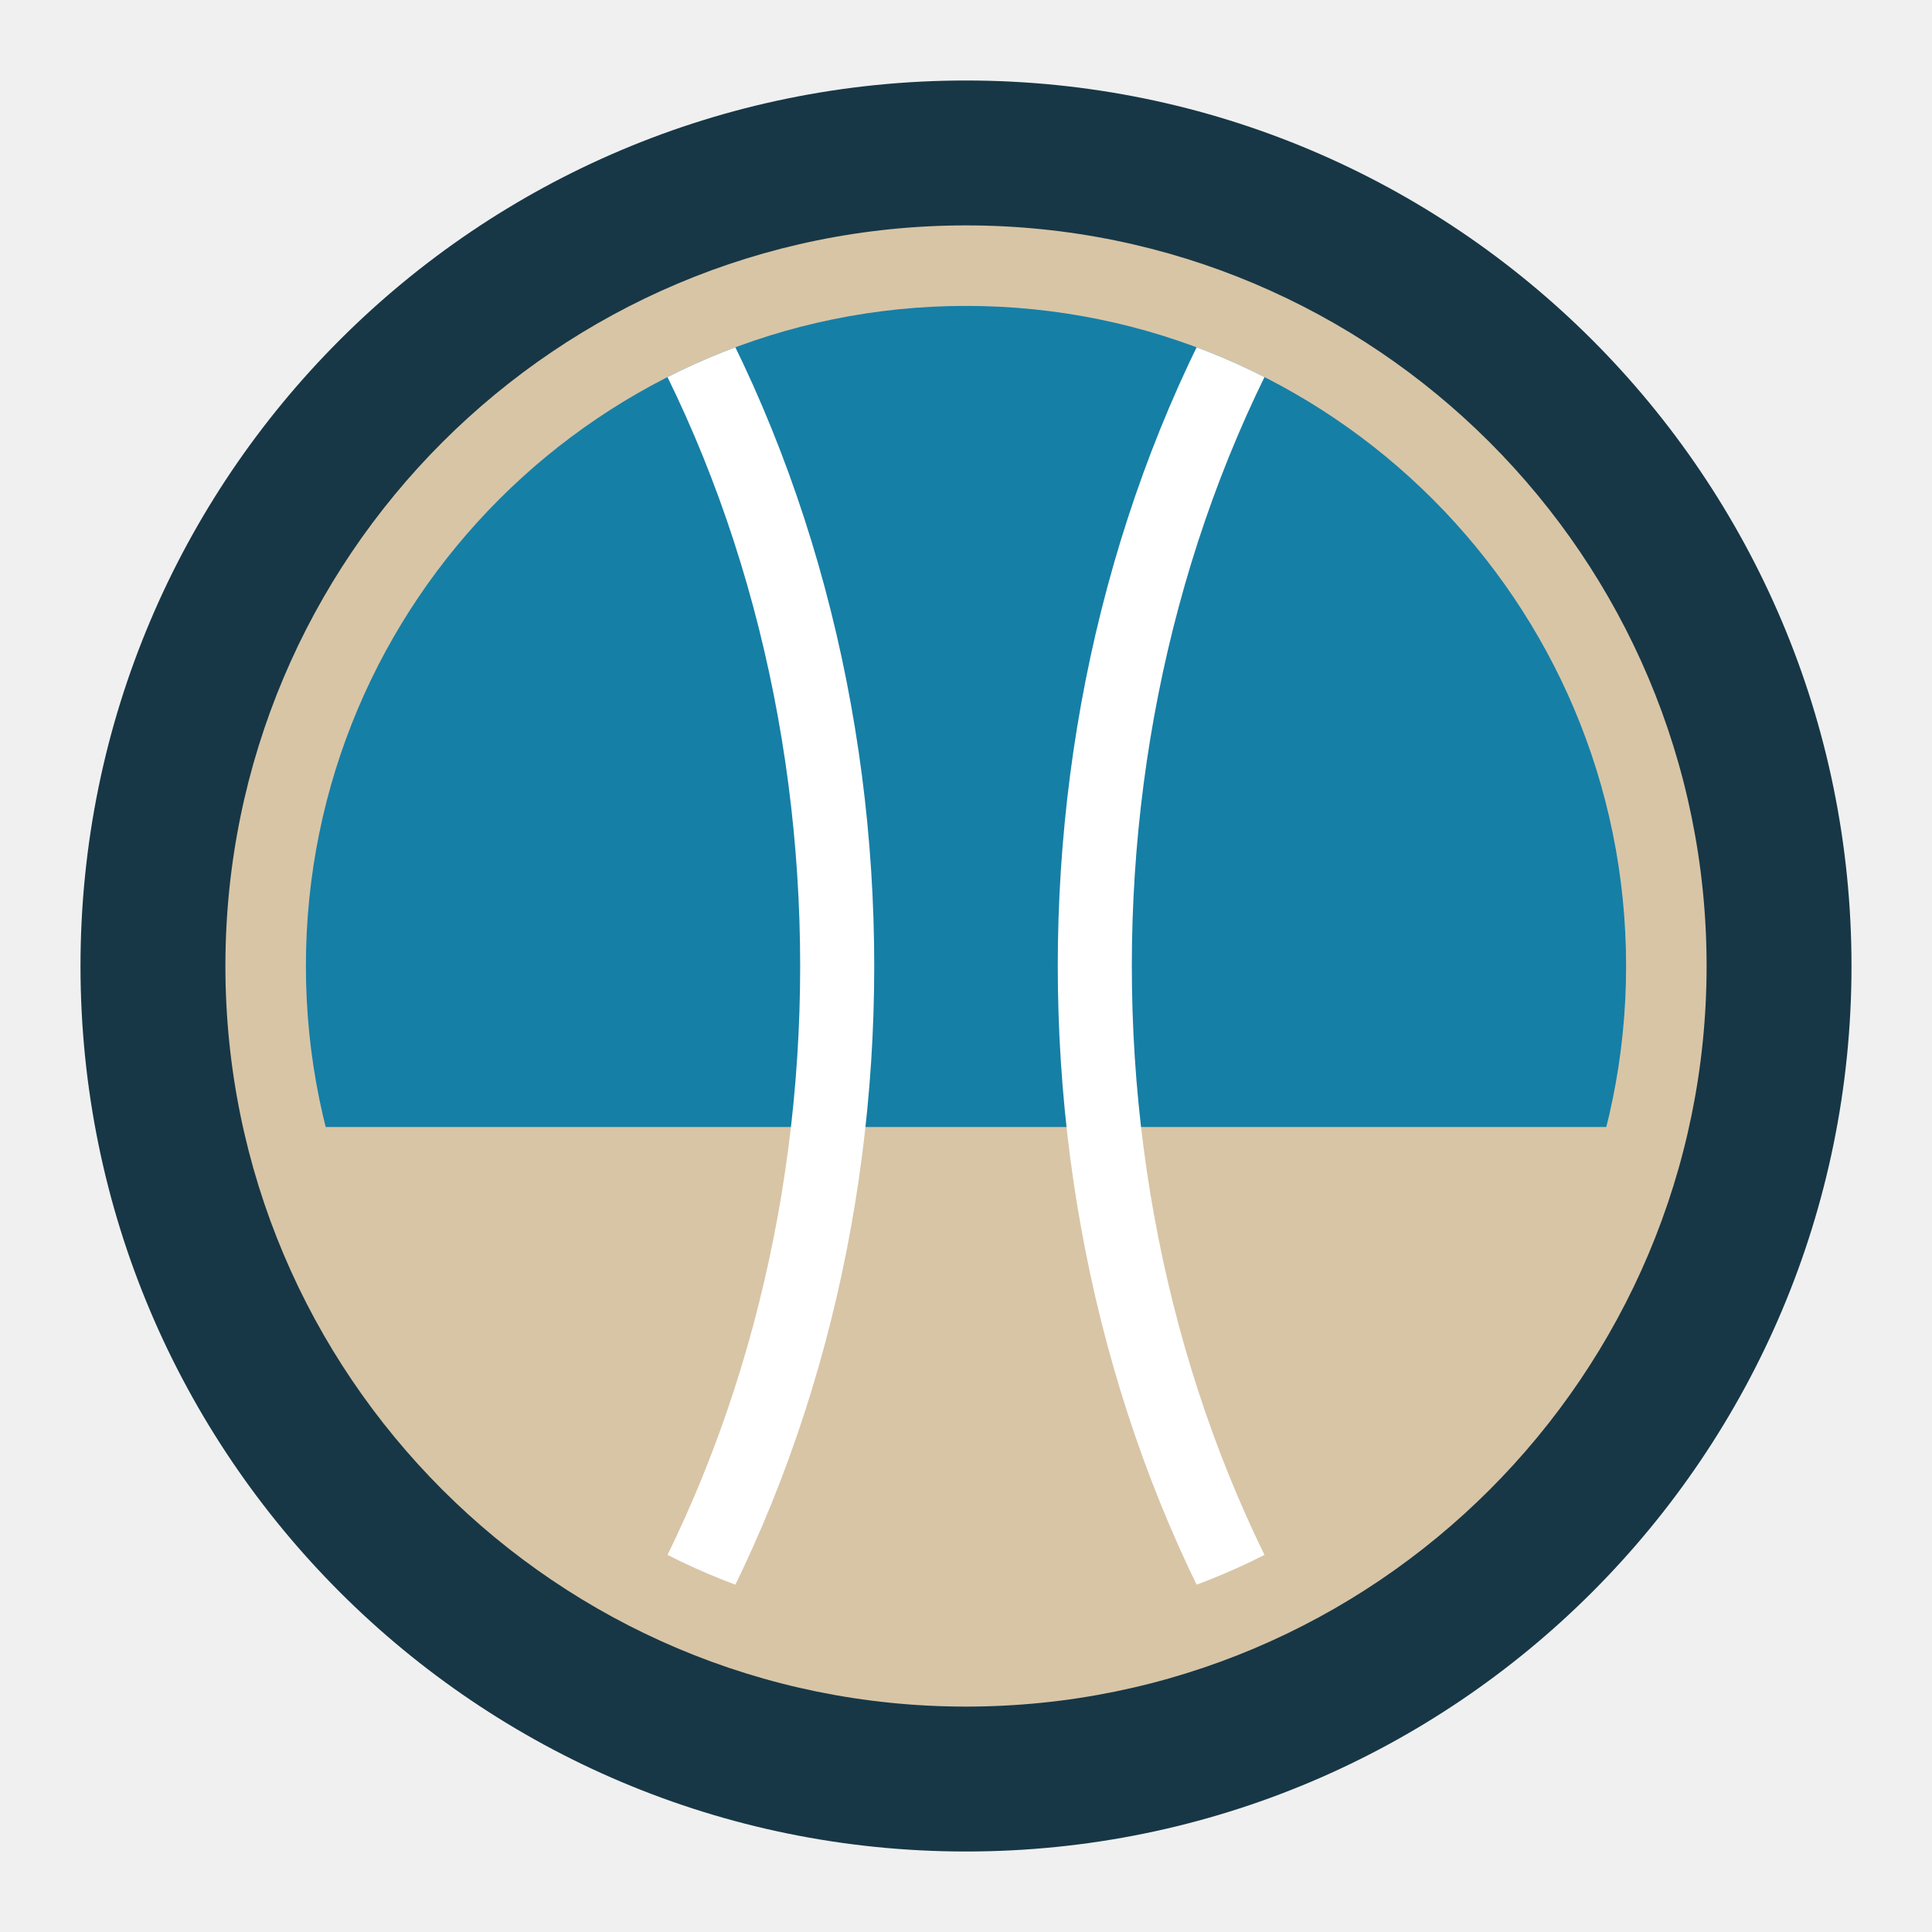
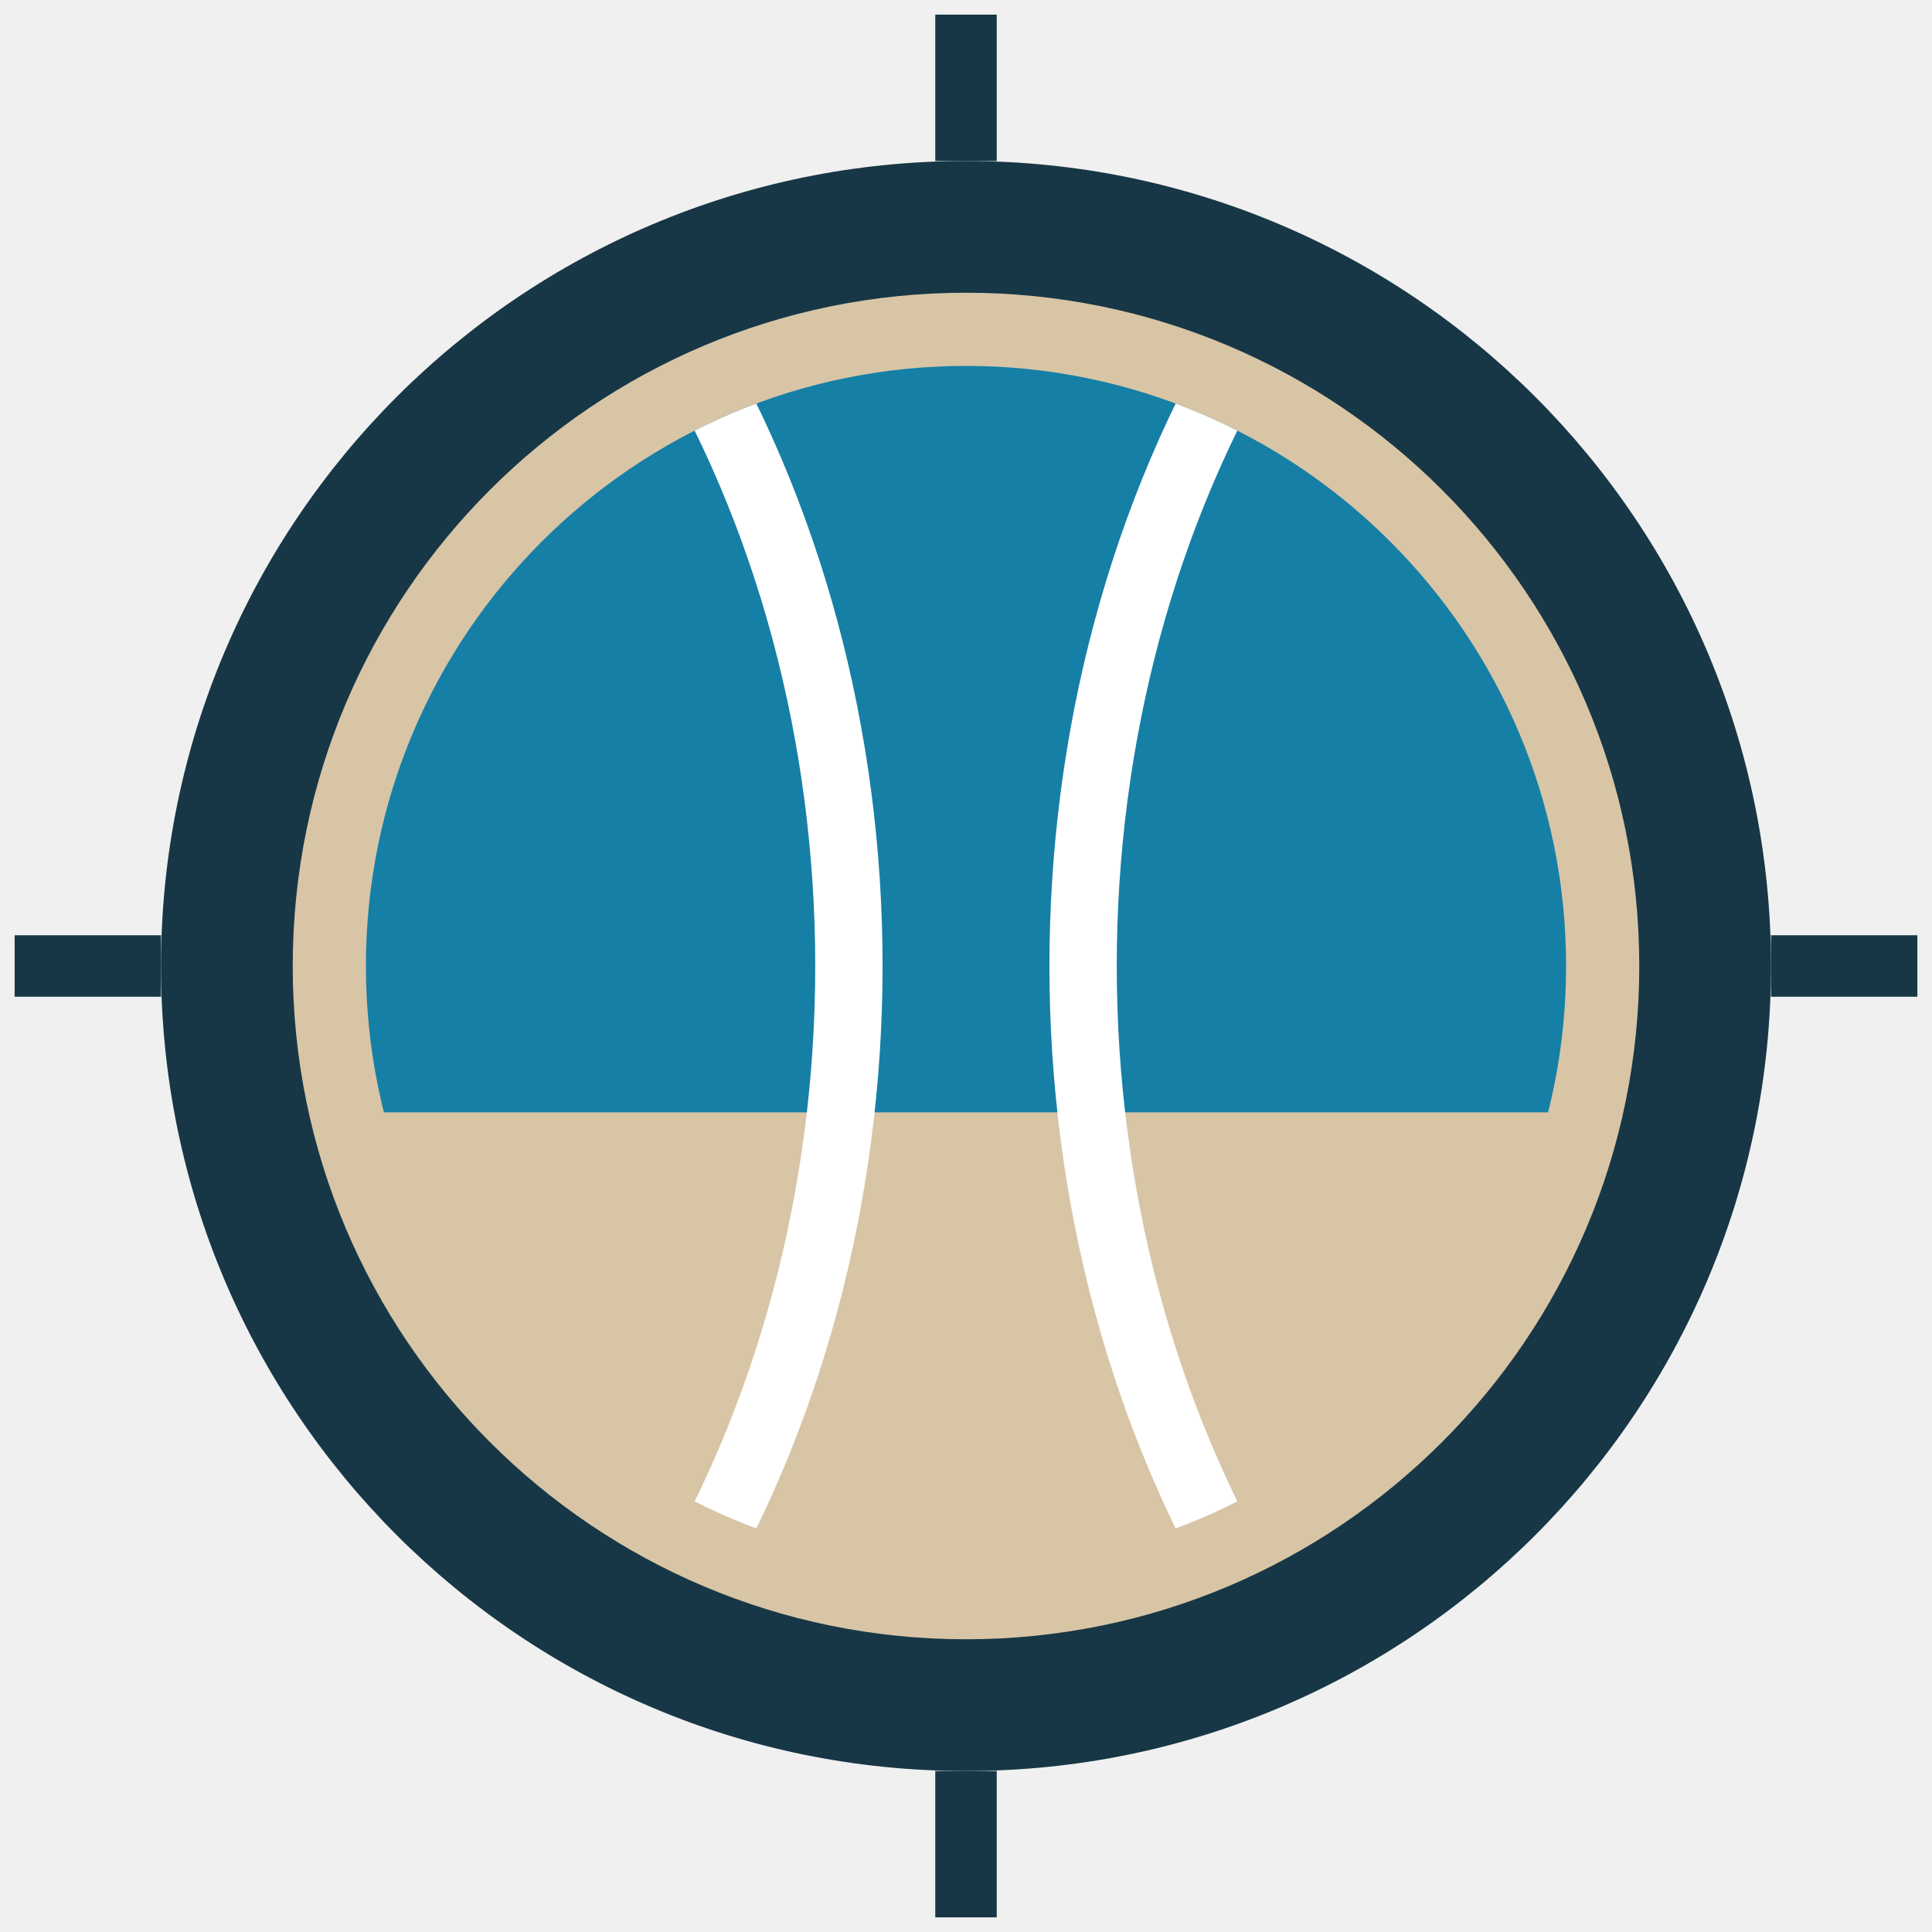
- <svg xmlns="http://www.w3.org/2000/svg" viewBox="0 0 120 120" width="240" height="240">
+ <svg xmlns="http://www.w3.org/2000/svg" viewBox="-6 -6 132 132" width="240" height="240">
+   <g stroke="#173746" stroke-width="4.2" stroke-linecap="butt">
+     <line x1="60" y1="5" x2="60" y2="-5" />
+     <line x1="60" y1="115" x2="60" y2="125" />
+     <line x1="5" y1="60" x2="-5" y2="60" />
+     <line x1="115" y1="60" x2="125" y2="60" />
+   </g>
  <circle cx="60" cy="60" r="55" fill="#173746" />
  <circle cx="60" cy="60" r="46" fill="#D8C5A6" />
  <defs>
    <clipPath id="bbt-engineer-simbolo-fundo-areia">
      <circle cx="60" cy="60" r="41" />
    </clipPath>
  </defs>
  <g clip-path="url(#bbt-engineer-simbolo-fundo-areia)">
    <rect x="0" y="0" width="120" height="120" fill="#D8C5A6" />
    <rect x="0" y="0" width="120" height="70" fill="#167FA6" />
    <path d="M40 16 C 56 42, 56 78, 40 104" fill="none" stroke="#FFFFFF" stroke-width="4.6" stroke-linecap="round" />
    <path d="M80 16 C 64 42, 64 78, 80 104" fill="none" stroke="#FFFFFF" stroke-width="4.6" stroke-linecap="round" />
  </g>
</svg>
